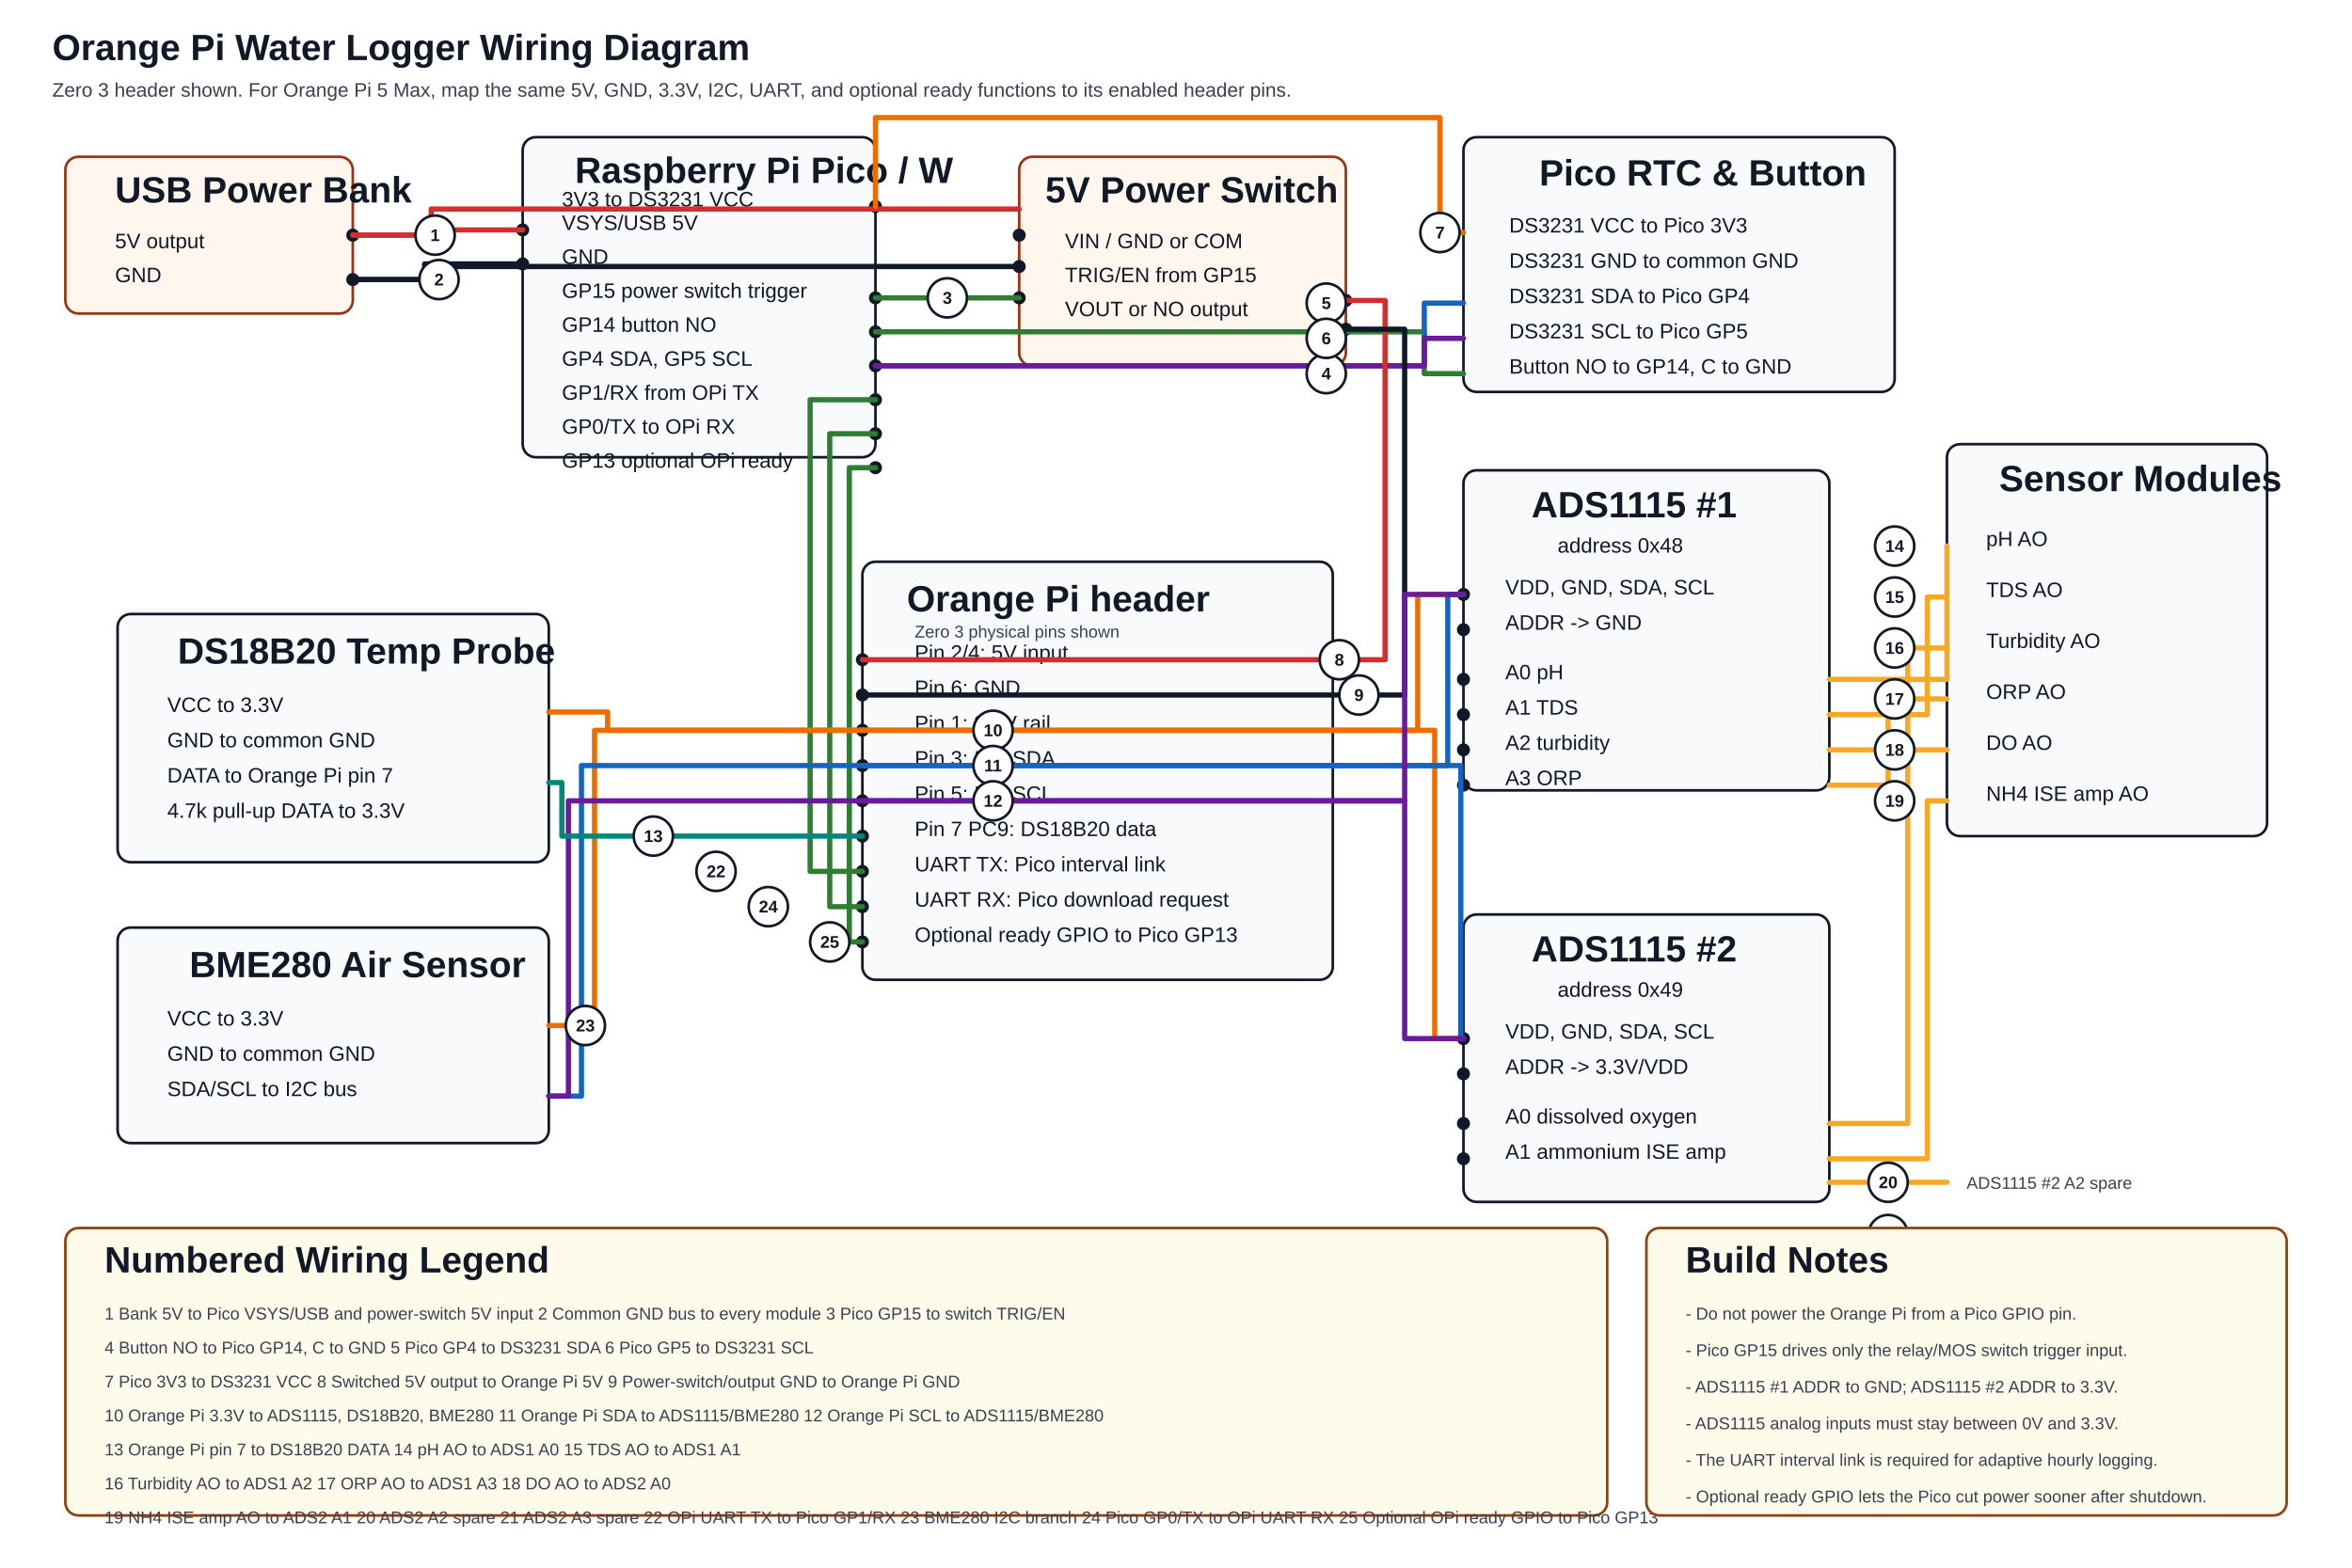
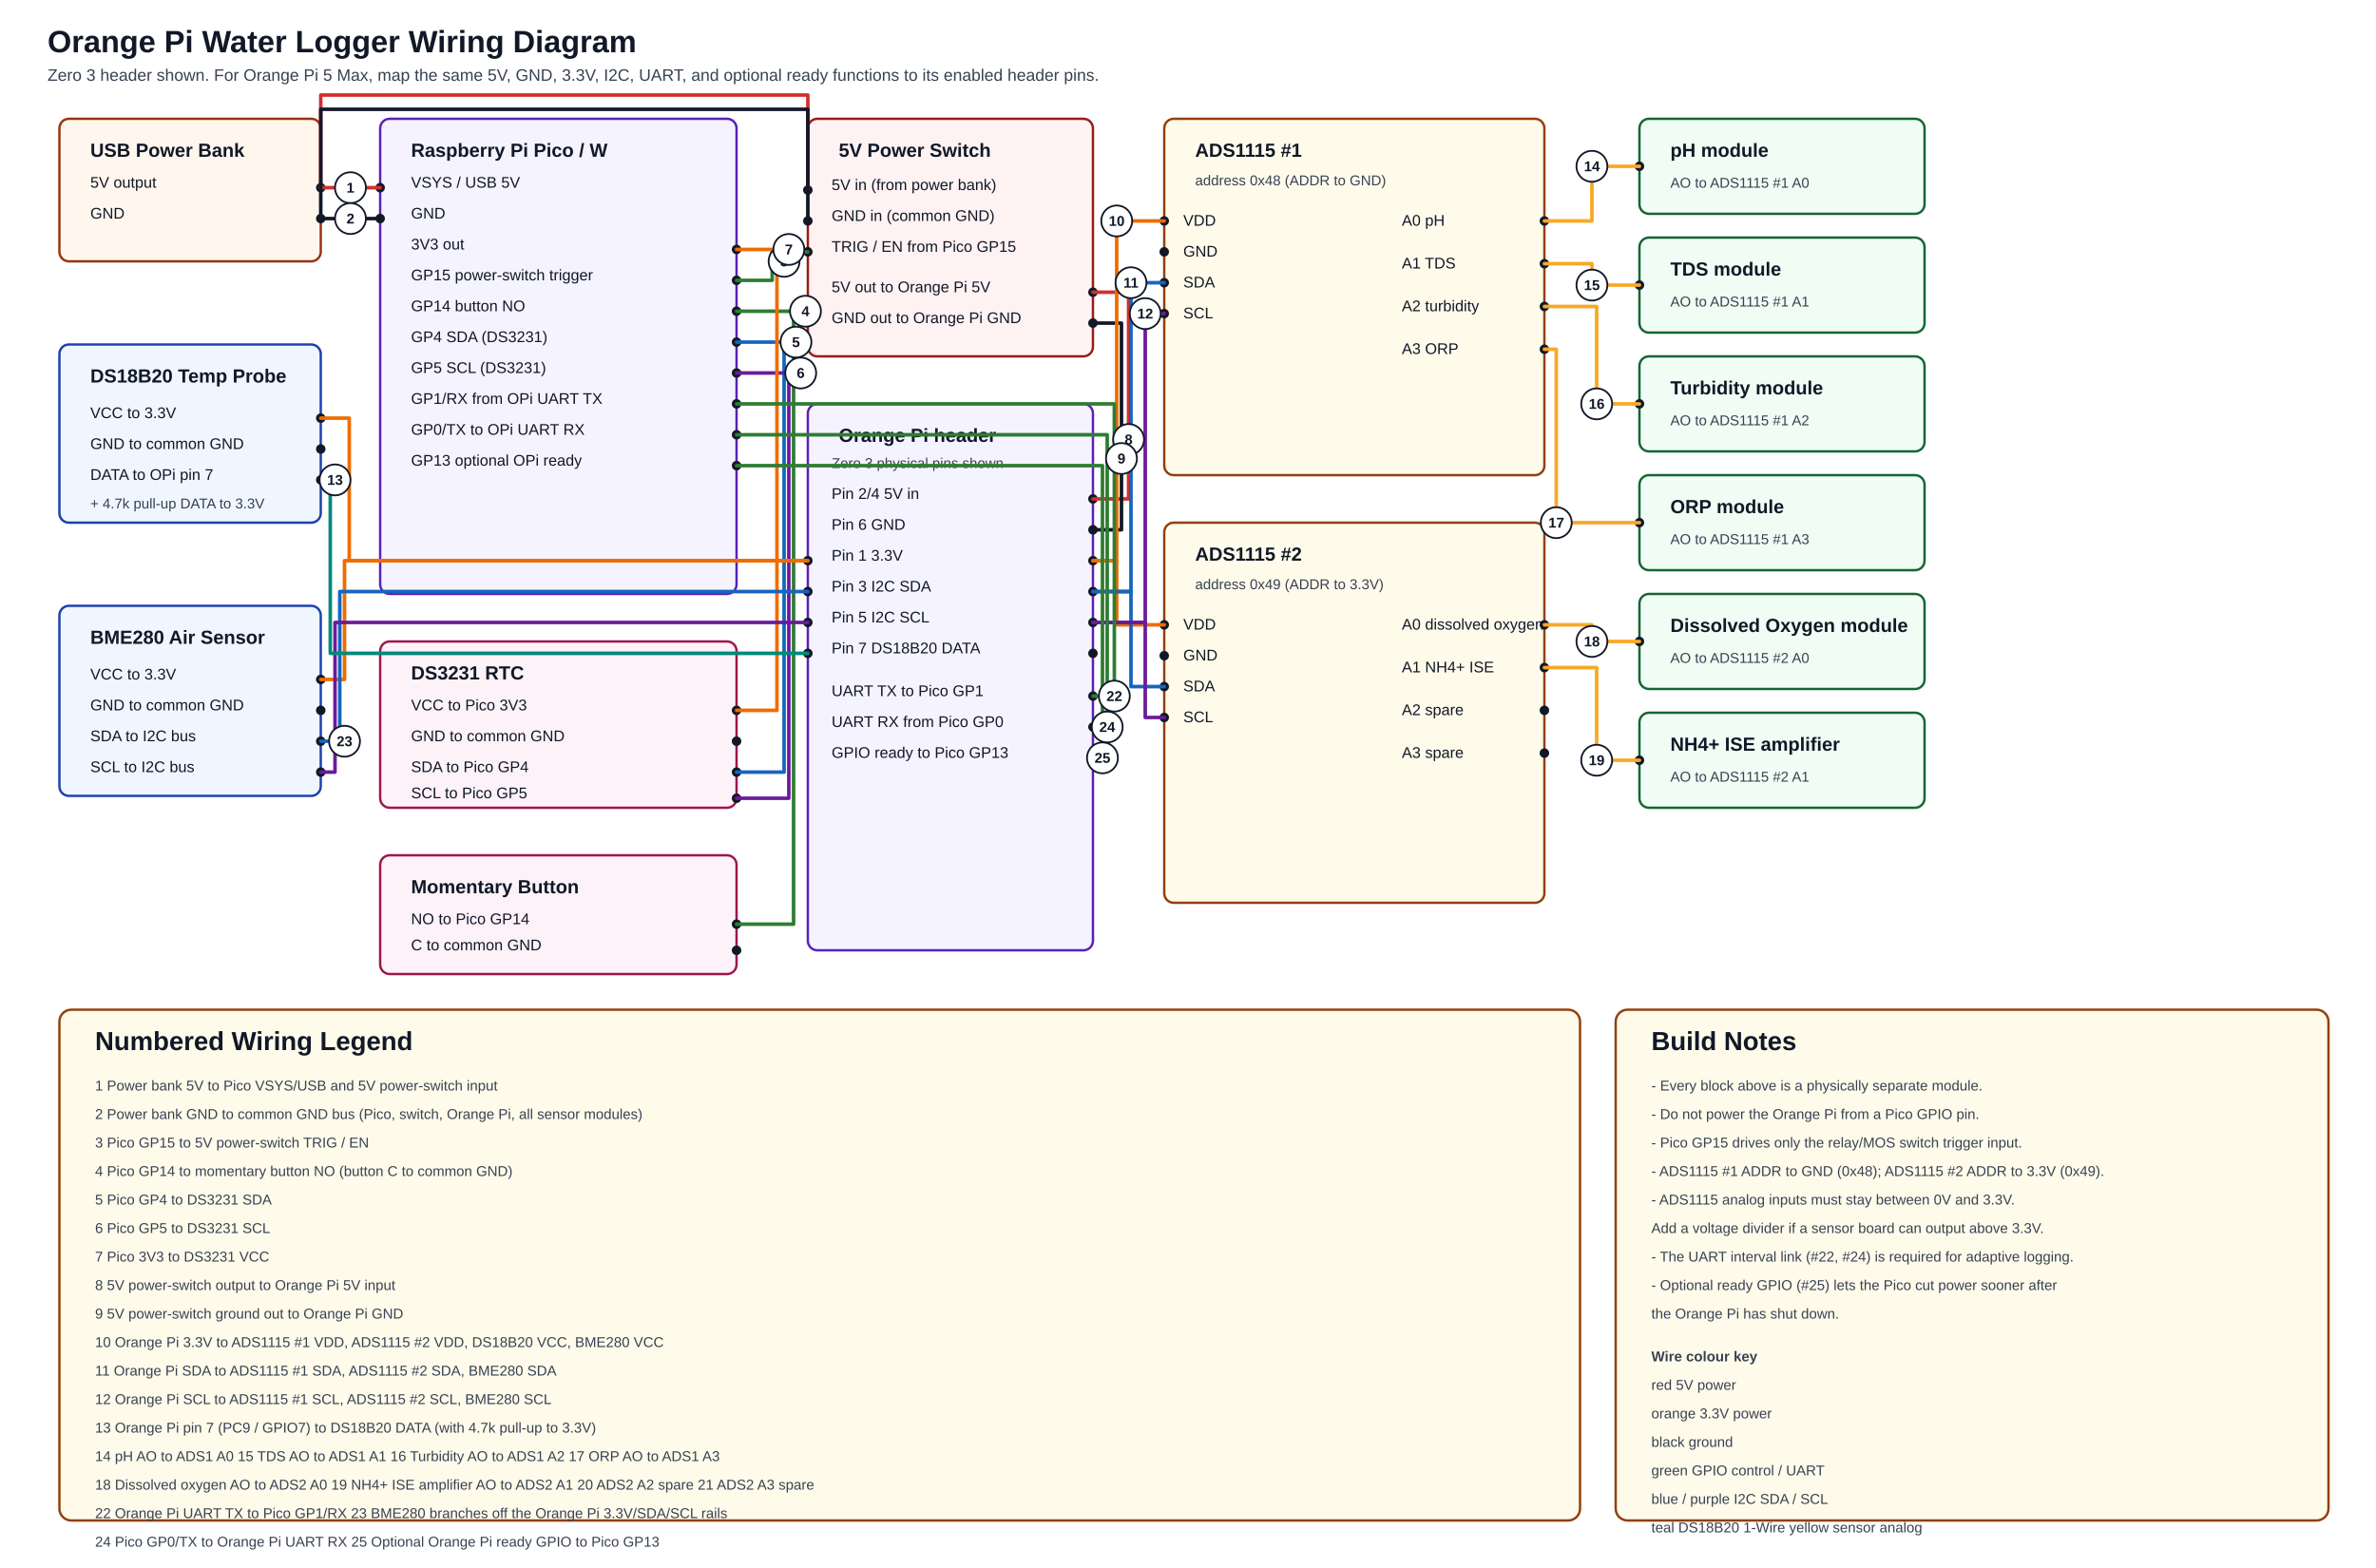
- <svg xmlns="http://www.w3.org/2000/svg" width="1800" height="1200" viewBox="0 0 1800 1200">
+ <svg xmlns="http://www.w3.org/2000/svg" width="2000" height="1320" viewBox="0 0 2000 1320">
  <defs>
    <style>
      .bg { fill: #ffffff; }
-       .title { font: 700 28px Arial, sans-serif; fill: #111827; }
-       .subtitle { font: 15px Arial, sans-serif; fill: #374151; }
-       .box { fill: #f8fafc; stroke: #111827; stroke-width: 2; rx: 10; }
-       .power { fill: #fff7ed; stroke: #9a3412; stroke-width: 2; rx: 10; }
+       .title { font: 700 26px Arial, sans-serif; fill: #111827; }
+       .subtitle { font: 14px Arial, sans-serif; fill: #374151; }
+       .boxTitle { font: 700 16px Arial, sans-serif; fill: #111827; }
+       .label { font: 13px Arial, sans-serif; fill: #111827; }
+       .small { font: 12px Arial, sans-serif; fill: #374151; }
+       .tiny { font: 11px Arial, sans-serif; fill: #374151; }
+       .power { fill: #fff7ed; stroke: #9a3412; stroke-width: 2; rx: 8; }
+       .switch { fill: #fef2f2; stroke: #991b1b; stroke-width: 2; rx: 8; }
+       .compute { fill: #f5f3ff; stroke: #5b21b6; stroke-width: 2; rx: 8; }
+       .adc { fill: #fffbeb; stroke: #92400e; stroke-width: 2; rx: 8; }
+       .sensor { fill: #f0fdf4; stroke: #166534; stroke-width: 2; rx: 8; }
+       .ctrl { fill: #fdf2f8; stroke: #9d174d; stroke-width: 2; rx: 8; }
+       .ambient { fill: #eff6ff; stroke: #1e40af; stroke-width: 2; rx: 8; }
      .note { fill: #fffbeb; stroke: #92400e; stroke-width: 2; rx: 10; }
-       .label { font: 16px Arial, sans-serif; fill: #111827; }
-       .small { font: 13px Arial, sans-serif; fill: #374151; }
-       .tiny { font: 12px Arial, sans-serif; fill: #374151; }
-       .wire { fill: none; stroke-width: 4; stroke-linecap: round; stroke-linejoin: round; }
+       .wire { fill: none; stroke-width: 3; stroke-linecap: round; stroke-linejoin: round; }
      .w5 { stroke: #d32f2f; }
      .w33 { stroke: #ef6c00; }
      .wgnd { stroke: #111827; }
      .wctrl { stroke: #2e7d32; }
      .wsda { stroke: #1565c0; }
      .wscl { stroke: #6a1b9a; }
      .wdata { stroke: #00897b; }
      .wanalog { stroke: #f9a825; }
-       .num { fill: #ffffff; stroke: #111827; stroke-width: 2; }
-       .numText { font: 700 13px Arial, sans-serif; fill: #111827; text-anchor: middle; dominant-baseline: central; }
+       .num { fill: #ffffff; stroke: #111827; stroke-width: 1.5; }
+       .numText { font: 700 12px Arial, sans-serif; fill: #111827; text-anchor: middle; dominant-baseline: central; }
      .pin { fill: #111827; }
    </style>
  </defs>
-   <rect class="bg" width="1800" height="1200" />
-   <text x="40" y="46" class="title">Orange Pi Water Logger Wiring Diagram</text>
-   <text x="40" y="74" class="subtitle">Zero 3 header shown. For Orange Pi 5 Max, map the same 5V, GND, 3.3V, I2C, UART, and optional ready functions to its enabled header pins.</text>
-   <rect x="50" y="120" width="220" height="120" class="power" />
-   <text x="88" y="155" class="title">USB Power Bank</text>
-   <text x="88" y="190" class="label">5V output</text>
-   <text x="88" y="216" class="label">GND</text>
-   <rect x="400" y="105" width="270" height="245" class="box" />
-   <text x="440" y="140" class="title">Raspberry Pi Pico / W</text>
-   <text x="430" y="158" class="label">3V3 to DS3231 VCC</text>
-   <text x="430" y="176" class="label">VSYS/USB 5V</text>
-   <text x="430" y="202" class="label">GND</text>
-   <text x="430" y="228" class="label">GP15 power switch trigger</text>
-   <text x="430" y="254" class="label">GP14 button NO</text>
-   <text x="430" y="280" class="label">GP4 SDA, GP5 SCL</text>
-   <text x="430" y="306" class="label">GP1/RX from OPi TX</text>
-   <text x="430" y="332" class="label">GP0/TX to OPi RX</text>
-   <text x="430" y="358" class="label">GP13 optional OPi ready</text>
-   <rect x="780" y="120" width="250" height="160" class="power" />
-   <text x="800" y="155" class="title">5V Power Switch</text>
-   <text x="815" y="190" class="label">VIN / GND or COM</text>
-   <text x="815" y="216" class="label">TRIG/EN from GP15</text>
-   <text x="815" y="242" class="label">VOUT or NO output</text>
-   <rect x="660" y="430" width="360" height="320" class="box" />
-   <text x="694" y="468" class="title">Orange Pi header</text>
-   <text x="700" y="488" class="small">Zero 3 physical pins shown</text>
-   <text x="700" y="505" class="label">Pin 2/4: 5V input</text>
-   <text x="700" y="532" class="label">Pin 6: GND</text>
-   <text x="700" y="559" class="label">Pin 1: 3.3V rail</text>
-   <text x="700" y="586" class="label">Pin 3: I2C SDA</text>
-   <text x="700" y="613" class="label">Pin 5: I2C SCL</text>
-   <text x="700" y="640" class="label">Pin 7 PC9: DS18B20 data</text>
-   <text x="700" y="667" class="label">UART TX: Pico interval link</text>
-   <text x="700" y="694" class="label">UART RX: Pico download request</text>
-   <text x="700" y="721" class="label">Optional ready GPIO to Pico GP13</text>
-   <rect x="1120" y="360" width="280" height="245" class="box" />
-   <text x="1172" y="396" class="title">ADS1115 #1</text>
-   <text x="1192" y="423" class="label">address 0x48</text>
-   <text x="1152" y="455" class="label">VDD, GND, SDA, SCL</text>
-   <text x="1152" y="482" class="label">ADDR -&gt; GND</text>
-   <text x="1152" y="520" class="label">A0 pH</text>
-   <text x="1152" y="547" class="label">A1 TDS</text>
-   <text x="1152" y="574" class="label">A2 turbidity</text>
-   <text x="1152" y="601" class="label">A3 ORP</text>
-   <rect x="1120" y="700" width="280" height="220" class="box" />
-   <text x="1172" y="736" class="title">ADS1115 #2</text>
-   <text x="1192" y="763" class="label">address 0x49</text>
-   <text x="1152" y="795" class="label">VDD, GND, SDA, SCL</text>
-   <text x="1152" y="822" class="label">ADDR -&gt; 3.3V/VDD</text>
-   <text x="1152" y="860" class="label">A0 dissolved oxygen</text>
-   <text x="1152" y="887" class="label">A1 ammonium ISE amp</text>
-   <rect x="90" y="470" width="330" height="190" class="box" />
-   <text x="136" y="508" class="title">DS18B20 Temp Probe</text>
-   <text x="128" y="545" class="label">VCC to 3.3V</text>
-   <text x="128" y="572" class="label">GND to common GND</text>
-   <text x="128" y="599" class="label">DATA to Orange Pi pin 7</text>
-   <text x="128" y="626" class="label">4.7k pull-up DATA to 3.3V</text>
-   <rect x="90" y="710" width="330" height="165" class="box" />
-   <text x="145" y="748" class="title">BME280 Air Sensor</text>
-   <text x="128" y="785" class="label">VCC to 3.3V</text>
-   <text x="128" y="812" class="label">GND to common GND</text>
-   <text x="128" y="839" class="label">SDA/SCL to I2C bus</text>
-   <rect x="1120" y="105" width="330" height="195" class="box" />
-   <text x="1178" y="142" class="title">Pico RTC &amp; Button</text>
-   <text x="1155" y="178" class="label">DS3231 VCC to Pico 3V3</text>
-   <text x="1155" y="205" class="label">DS3231 GND to common GND</text>
-   <text x="1155" y="232" class="label">DS3231 SDA to Pico GP4</text>
-   <text x="1155" y="259" class="label">DS3231 SCL to Pico GP5</text>
-   <text x="1155" y="286" class="label">Button NO to GP14, C to GND</text>
-   <rect x="1490" y="340" width="245" height="300" class="box" />
-   <text x="1530" y="376" class="title">Sensor Modules</text>
-   <text x="1520" y="418" class="label">pH AO</text>
-   <text x="1520" y="457" class="label">TDS AO</text>
-   <text x="1520" y="496" class="label">Turbidity AO</text>
-   <text x="1520" y="535" class="label">ORP AO</text>
-   <text x="1520" y="574" class="label">DO AO</text>
-   <text x="1520" y="613" class="label">NH4 ISE amp AO</text>
-   <circle cx="270" cy="180" r="5" class="pin" />
-   <circle cx="270" cy="214" r="5" class="pin" />
-   <circle cx="670" cy="158" r="5" class="pin" />
-   <circle cx="400" cy="176" r="5" class="pin" />
-   <circle cx="400" cy="202" r="5" class="pin" />
-   <circle cx="670" cy="228" r="5" class="pin" />
-   <circle cx="670" cy="254" r="5" class="pin" />
-   <circle cx="670" cy="280" r="5" class="pin" />
-   <circle cx="670" cy="306" r="5" class="pin" />
-   <circle cx="670" cy="332" r="5" class="pin" />
-   <circle cx="670" cy="358" r="5" class="pin" />
-   <circle cx="780" cy="180" r="5" class="pin" />
-   <circle cx="780" cy="204" r="5" class="pin" />
-   <circle cx="780" cy="228" r="5" class="pin" />
-   <circle cx="1030" cy="230" r="5" class="pin" />
-   <circle cx="1030" cy="252" r="5" class="pin" />
-   <circle cx="660" cy="505" r="5" class="pin" />
-   <circle cx="660" cy="532" r="5" class="pin" />
-   <circle cx="660" cy="559" r="5" class="pin" />
-   <circle cx="660" cy="586" r="5" class="pin" />
-   <circle cx="660" cy="613" r="5" class="pin" />
-   <circle cx="660" cy="640" r="5" class="pin" />
-   <circle cx="660" cy="667" r="5" class="pin" />
-   <circle cx="660" cy="694" r="5" class="pin" />
-   <circle cx="660" cy="721" r="5" class="pin" />
-   <circle cx="1120" cy="455" r="5" class="pin" />
-   <circle cx="1120" cy="482" r="5" class="pin" />
-   <circle cx="1120" cy="520" r="5" class="pin" />
-   <circle cx="1120" cy="547" r="5" class="pin" />
-   <circle cx="1120" cy="574" r="5" class="pin" />
-   <circle cx="1120" cy="601" r="5" class="pin" />
-   <circle cx="1120" cy="795" r="5" class="pin" />
-   <circle cx="1120" cy="822" r="5" class="pin" />
-   <circle cx="1120" cy="860" r="5" class="pin" />
-   <circle cx="1120" cy="887" r="5" class="pin" />
-   <path d="M270 180 H325 V176 H400" class="wire w5" />
-   <path d="M270 180 H330 V160 H780" class="wire w5" />
-   <path d="M270 214 H325 V202 H400" class="wire wgnd" />
-   <path d="M270 214 H330 V204 H780" class="wire wgnd" />
-   <path d="M670 228 H780" class="wire wctrl" />
-   <path d="M670 254 H1090 V286 H1120" class="wire wctrl" />
-   <path d="M670 280 H1090 V232 H1120" class="wire wsda" />
-   <path d="M670 280 H1090 V259 H1120" class="wire wscl" />
-   <path d="M670 306 H620 V667 H660" class="wire wctrl" />
-   <path d="M670 332 H635 V694 H660" class="wire wctrl" />
-   <path d="M670 358 H650 V721 H660" class="wire wctrl" />
-   <path d="M1030 230 H1060 V505 H660" class="wire w5" />
-   <path d="M1030 252 H1075 V532 H660" class="wire wgnd" />
-   <path d="M660 559 H1085 V455 H1120" class="wire w33" />
-   <path d="M660 559 H1098 V795 H1120" class="wire w33" />
-   <path d="M660 559 H465 V545 H420" class="wire w33" />
-   <path d="M660 559 H455 V785 H420" class="wire w33" />
-   <path d="M660 586 H1108 V455 H1120" class="wire wsda" />
-   <path d="M660 586 H1118 V795 H1120" class="wire wsda" />
-   <path d="M660 586 H445 V839 H420" class="wire wsda" />
-   <path d="M660 613 H1075 V455 H1120" class="wire wscl" />
-   <path d="M660 613 H1075 V795 H1120" class="wire wscl" />
-   <path d="M660 613 H435 V839 H420" class="wire wscl" />
-   <path d="M660 640 H430 V599 H420" class="wire wdata" />
-   <path d="M1400 520 H1490 V418" class="wire wanalog" />
-   <path d="M1400 547 H1475 V457 H1490" class="wire wanalog" />
-   <path d="M1400 574 H1460 V496 H1490" class="wire wanalog" />
-   <path d="M1400 601 H1445 V535 H1490" class="wire wanalog" />
-   <path d="M1400 860 H1460 V574 H1490" class="wire wanalog" />
-   <path d="M1400 887 H1475 V613 H1490" class="wire wanalog" />
-   <g>
-     <circle cx="333" cy="180" r="15" class="num" />
-     <text x="333" y="180" class="numText">1</text>
-   </g>
-   <g>
-     <circle cx="336" cy="214" r="15" class="num" />
-     <text x="336" y="214" class="numText">2</text>
-   </g>
-   <g>
-     <circle cx="725" cy="228" r="15" class="num" />
-     <text x="725" y="228" class="numText">3</text>
-   </g>
-   <g>
-     <circle cx="1015" cy="286" r="15" class="num" />
-     <text x="1015" y="286" class="numText">4</text>
-   </g>
-   <g>
-     <circle cx="1015" cy="232" r="15" class="num" />
-     <text x="1015" y="232" class="numText">5</text>
-   </g>
-   <g>
-     <circle cx="1015" cy="259" r="15" class="num" />
-     <text x="1015" y="259" class="numText">6</text>
-   </g>
-   <g>
-     <circle cx="1025" cy="505" r="15" class="num" />
-     <text x="1025" y="505" class="numText">8</text>
-   </g>
-   <g>
-     <circle cx="1040" cy="532" r="15" class="num" />
-     <text x="1040" y="532" class="numText">9</text>
-   </g>
-   <g>
-     <circle cx="760" cy="559" r="15" class="num" />
-     <text x="760" y="559" class="numText">10</text>
-   </g>
-   <g>
-     <circle cx="760" cy="586" r="15" class="num" />
-     <text x="760" y="586" class="numText">11</text>
-   </g>
-   <g>
-     <circle cx="760" cy="613" r="15" class="num" />
-     <text x="760" y="613" class="numText">12</text>
-   </g>
-   <g>
-     <circle cx="500" cy="640" r="15" class="num" />
-     <text x="500" y="640" class="numText">13</text>
-   </g>
-   <g>
-     <circle cx="1450" cy="418" r="15" class="num" />
-     <text x="1450" y="418" class="numText">14</text>
-   </g>
-   <g>
-     <circle cx="1450" cy="457" r="15" class="num" />
-     <text x="1450" y="457" class="numText">15</text>
-   </g>
-   <g>
-     <circle cx="1450" cy="496" r="15" class="num" />
-     <text x="1450" y="496" class="numText">16</text>
-   </g>
-   <g>
-     <circle cx="1450" cy="535" r="15" class="num" />
-     <text x="1450" y="535" class="numText">17</text>
-   </g>
-   <g>
-     <circle cx="1450" cy="574" r="15" class="num" />
-     <text x="1450" y="574" class="numText">18</text>
-   </g>
-   <g>
-     <circle cx="1450" cy="613" r="15" class="num" />
-     <text x="1450" y="613" class="numText">19</text>
-   </g>
-   <g>
-     <circle cx="548" cy="667" r="15" class="num" />
-     <text x="548" y="667" class="numText">22</text>
-   </g>
-   <g>
-     <circle cx="448" cy="785" r="15" class="num" />
-     <text x="448" y="785" class="numText">23</text>
-   </g>
-   <g>
-     <circle cx="588" cy="694" r="15" class="num" />
-     <text x="588" y="694" class="numText">24</text>
-   </g>
-   <g>
-     <circle cx="635" cy="721" r="15" class="num" />
-     <text x="635" y="721" class="numText">25</text>
-   </g>
-   <path d="M670 158 V90 H1102 V178 H1120" class="wire w33" />
-   <g>
-     <circle cx="1102" cy="178" r="15" class="num" />
-     <text x="1102" y="178" class="numText">7</text>
-   </g>
-   <line x1="1400" y1="905" x2="1490" y2="905" class="wire wanalog" />
-   <g>
-     <circle cx="1445" cy="905" r="15" class="num" />
-     <text x="1445" y="905" class="numText">20</text>
-   </g>
-   <text x="1505" y="910" class="small">ADS1115 #2 A2 spare</text>
-   <line x1="1400" y1="945" x2="1490" y2="945" class="wire wanalog" />
-   <g>
-     <circle cx="1445" cy="945" r="15" class="num" />
-     <text x="1445" y="945" class="numText">21</text>
-   </g>
-   <text x="1505" y="950" class="small">ADS1115 #2 A3 spare</text>
-   <rect x="50" y="940" width="1180" height="220" class="note" />
-   <text x="80" y="974" class="title">Numbered Wiring Legend</text>
-   <text x="80" y="1010" class="small">1  Bank 5V to Pico VSYS/USB and power-switch 5V input     2  Common GND bus to every module     3  Pico GP15 to switch TRIG/EN</text>
-   <text x="80" y="1036" class="small">4  Button NO to Pico GP14, C to GND               5  Pico GP4 to DS3231 SDA             6  Pico GP5 to DS3231 SCL</text>
-   <text x="80" y="1062" class="small">7  Pico 3V3 to DS3231 VCC                          8  Switched 5V output to Orange Pi 5V  9  Power-switch/output GND to Orange Pi GND</text>
-   <text x="80" y="1088" class="small">10 Orange Pi 3.3V to ADS1115, DS18B20, BME280      11 Orange Pi SDA to ADS1115/BME280    12 Orange Pi SCL to ADS1115/BME280</text>
-   <text x="80" y="1114" class="small">13 Orange Pi pin 7 to DS18B20 DATA                 14 pH AO to ADS1 A0                   15 TDS AO to ADS1 A1</text>
-   <text x="80" y="1140" class="small">16 Turbidity AO to ADS1 A2                         17 ORP AO to ADS1 A3                  18 DO AO to ADS2 A0</text>
-   <text x="80" y="1166" class="small">19 NH4 ISE amp AO to ADS2 A1       20 ADS2 A2 spare       21 ADS2 A3 spare       22 OPi UART TX to Pico GP1/RX       23 BME280 I2C branch       24 Pico GP0/TX to OPi UART RX       25 Optional OPi ready GPIO to Pico GP13</text>
-   <rect x="1260" y="940" width="490" height="220" class="note" />
-   <text x="1290" y="974" class="title">Build Notes</text>
-   <text x="1290" y="1010" class="small">- Do not power the Orange Pi from a Pico GPIO pin.</text>
-   <text x="1290" y="1038" class="small">- Pico GP15 drives only the relay/MOS switch trigger input.</text>
-   <text x="1290" y="1066" class="small">- ADS1115 #1 ADDR to GND; ADS1115 #2 ADDR to 3.3V.</text>
-   <text x="1290" y="1094" class="small">- ADS1115 analog inputs must stay between 0V and 3.3V.</text>
-   <text x="1290" y="1122" class="small">- The UART interval link is required for adaptive hourly logging.</text>
-   <text x="1290" y="1150" class="small">- Optional ready GPIO lets the Pico cut power sooner after shutdown.</text>
+   <rect class="bg" width="2000" height="1320" />
+   <text x="40" y="44" class="title">Orange Pi Water Logger Wiring Diagram</text>
+   <text x="40" y="68" class="subtitle">Zero 3 header shown. For Orange Pi 5 Max, map the same 5V, GND, 3.3V, I2C, UART, and optional ready functions to its enabled header pins.</text>
+   <rect x="50" y="100" width="220" height="120" class="power" />
+   <text x="76" y="132" class="boxTitle">USB Power Bank</text>
+   <text x="76" y="158" class="label">5V output</text>
+   <text x="76" y="184" class="label">GND</text>
+   <rect x="50" y="290" width="220" height="150" class="ambient" />
+   <text x="76" y="322" class="boxTitle">DS18B20 Temp Probe</text>
+   <text x="76" y="352" class="label">VCC to 3.3V</text>
+   <text x="76" y="378" class="label">GND to common GND</text>
+   <text x="76" y="404" class="label">DATA to OPi pin 7</text>
+   <text x="76" y="428" class="small">+ 4.7k pull-up DATA to 3.3V</text>
+   <rect x="50" y="510" width="220" height="160" class="ambient" />
+   <text x="76" y="542" class="boxTitle">BME280 Air Sensor</text>
+   <text x="76" y="572" class="label">VCC to 3.3V</text>
+   <text x="76" y="598" class="label">GND to common GND</text>
+   <text x="76" y="624" class="label">SDA to I2C bus</text>
+   <text x="76" y="650" class="label">SCL to I2C bus</text>
+   <rect x="320" y="100" width="300" height="400" class="compute" />
+   <text x="346" y="132" class="boxTitle">Raspberry Pi Pico / W</text>
+   <text x="346" y="158" class="label">VSYS / USB 5V</text>
+   <text x="346" y="184" class="label">GND</text>
+   <text x="346" y="210" class="label">3V3 out</text>
+   <text x="346" y="236" class="label">GP15  power-switch trigger</text>
+   <text x="346" y="262" class="label">GP14  button NO</text>
+   <text x="346" y="288" class="label">GP4   SDA (DS3231)</text>
+   <text x="346" y="314" class="label">GP5   SCL (DS3231)</text>
+   <text x="346" y="340" class="label">GP1/RX from OPi UART TX</text>
+   <text x="346" y="366" class="label">GP0/TX to OPi UART RX</text>
+   <text x="346" y="392" class="label">GP13  optional OPi ready</text>
+   <rect x="320" y="540" width="300" height="140" class="ctrl" />
+   <text x="346" y="572" class="boxTitle">DS3231 RTC</text>
+   <text x="346" y="598" class="label">VCC to Pico 3V3</text>
+   <text x="346" y="624" class="label">GND to common GND</text>
+   <text x="346" y="650" class="label">SDA to Pico GP4</text>
+   <text x="346" y="672" class="label">SCL to Pico GP5</text>
+   <rect x="320" y="720" width="300" height="100" class="ctrl" />
+   <text x="346" y="752" class="boxTitle">Momentary Button</text>
+   <text x="346" y="778" class="label">NO to Pico GP14</text>
+   <text x="346" y="800" class="label">C  to common GND</text>
+   <rect x="680" y="100" width="240" height="200" class="switch" />
+   <text x="706" y="132" class="boxTitle">5V Power Switch</text>
+   <text x="700" y="160" class="label">5V in  (from power bank)</text>
+   <text x="700" y="186" class="label">GND in (common GND)</text>
+   <text x="700" y="212" class="label">TRIG / EN  from Pico GP15</text>
+   <text x="700" y="246" class="label">5V out  to Orange Pi 5V</text>
+   <text x="700" y="272" class="label">GND out to Orange Pi GND</text>
+   <rect x="680" y="340" width="240" height="460" class="compute" />
+   <text x="706" y="372" class="boxTitle">Orange Pi header</text>
+   <text x="700" y="394" class="small">Zero 3 physical pins shown</text>
+   <text x="700" y="420" class="label">Pin 2/4  5V in</text>
+   <text x="700" y="446" class="label">Pin 6    GND</text>
+   <text x="700" y="472" class="label">Pin 1    3.3V</text>
+   <text x="700" y="498" class="label">Pin 3    I2C SDA</text>
+   <text x="700" y="524" class="label">Pin 5    I2C SCL</text>
+   <text x="700" y="550" class="label">Pin 7    DS18B20 DATA</text>
+   <text x="700" y="586" class="label">UART TX  to Pico GP1</text>
+   <text x="700" y="612" class="label">UART RX  from Pico GP0</text>
+   <text x="700" y="638" class="label">GPIO ready to Pico GP13</text>
+   <rect x="980" y="100" width="320" height="300" class="adc" />
+   <text x="1006" y="132" class="boxTitle">ADS1115 #1</text>
+   <text x="1006" y="156" class="small">address 0x48 (ADDR to GND)</text>
+   <text x="996" y="190" class="label">VDD</text>
+   <text x="996" y="216" class="label">GND</text>
+   <text x="996" y="242" class="label">SDA</text>
+   <text x="996" y="268" class="label">SCL</text>
+   <text x="1180" y="190" class="label">A0  pH</text>
+   <text x="1180" y="226" class="label">A1  TDS</text>
+   <text x="1180" y="262" class="label">A2  turbidity</text>
+   <text x="1180" y="298" class="label">A3  ORP</text>
+   <rect x="980" y="440" width="320" height="320" class="adc" />
+   <text x="1006" y="472" class="boxTitle">ADS1115 #2</text>
+   <text x="1006" y="496" class="small">address 0x49 (ADDR to 3.3V)</text>
+   <text x="996" y="530" class="label">VDD</text>
+   <text x="996" y="556" class="label">GND</text>
+   <text x="996" y="582" class="label">SDA</text>
+   <text x="996" y="608" class="label">SCL</text>
+   <text x="1180" y="530" class="label">A0  dissolved oxygen</text>
+   <text x="1180" y="566" class="label">A1  NH4+ ISE</text>
+   <text x="1180" y="602" class="label">A2  spare</text>
+   <text x="1180" y="638" class="label">A3  spare</text>
+   <rect x="1380" y="100" width="240" height="80" class="sensor" />
+   <text x="1406" y="132" class="boxTitle">pH module</text>
+   <text x="1406" y="158" class="small">AO to ADS1115 #1 A0</text>
+   <rect x="1380" y="200" width="240" height="80" class="sensor" />
+   <text x="1406" y="232" class="boxTitle">TDS module</text>
+   <text x="1406" y="258" class="small">AO to ADS1115 #1 A1</text>
+   <rect x="1380" y="300" width="240" height="80" class="sensor" />
+   <text x="1406" y="332" class="boxTitle">Turbidity module</text>
+   <text x="1406" y="358" class="small">AO to ADS1115 #1 A2</text>
+   <rect x="1380" y="400" width="240" height="80" class="sensor" />
+   <text x="1406" y="432" class="boxTitle">ORP module</text>
+   <text x="1406" y="458" class="small">AO to ADS1115 #1 A3</text>
+   <rect x="1380" y="500" width="240" height="80" class="sensor" />
+   <text x="1406" y="532" class="boxTitle">Dissolved Oxygen module</text>
+   <text x="1406" y="558" class="small">AO to ADS1115 #2 A0</text>
+   <rect x="1380" y="600" width="240" height="80" class="sensor" />
+   <text x="1406" y="632" class="boxTitle">NH4+ ISE amplifier</text>
+   <text x="1406" y="658" class="small">AO to ADS1115 #2 A1</text>
+   <circle cx="270" cy="158" r="4" class="pin" />
+   <circle cx="270" cy="184" r="4" class="pin" />
+   <circle cx="270" cy="352" r="4" class="pin" />
+   <circle cx="270" cy="378" r="4" class="pin" />
+   <circle cx="270" cy="404" r="4" class="pin" />
+   <circle cx="270" cy="572" r="4" class="pin" />
+   <circle cx="270" cy="598" r="4" class="pin" />
+   <circle cx="270" cy="624" r="4" class="pin" />
+   <circle cx="270" cy="650" r="4" class="pin" />
+   <circle cx="320" cy="158" r="4" class="pin" />
+   <circle cx="320" cy="184" r="4" class="pin" />
+   <circle cx="620" cy="210" r="4" class="pin" />
+   <circle cx="620" cy="236" r="4" class="pin" />
+   <circle cx="620" cy="262" r="4" class="pin" />
+   <circle cx="620" cy="288" r="4" class="pin" />
+   <circle cx="620" cy="314" r="4" class="pin" />
+   <circle cx="620" cy="340" r="4" class="pin" />
+   <circle cx="620" cy="366" r="4" class="pin" />
+   <circle cx="620" cy="392" r="4" class="pin" />
+   <circle cx="620" cy="598" r="4" class="pin" />
+   <circle cx="620" cy="624" r="4" class="pin" />
+   <circle cx="620" cy="650" r="4" class="pin" />
+   <circle cx="620" cy="672" r="4" class="pin" />
+   <circle cx="620" cy="778" r="4" class="pin" />
+   <circle cx="620" cy="800" r="4" class="pin" />
+   <circle cx="680" cy="160" r="4" class="pin" />
+   <circle cx="680" cy="186" r="4" class="pin" />
+   <circle cx="680" cy="212" r="4" class="pin" />
+   <circle cx="920" cy="246" r="4" class="pin" />
+   <circle cx="920" cy="272" r="4" class="pin" />
+   <circle cx="920" cy="420" r="4" class="pin" />
+   <circle cx="920" cy="446" r="4" class="pin" />
+   <circle cx="920" cy="472" r="4" class="pin" />
+   <circle cx="920" cy="498" r="4" class="pin" />
+   <circle cx="920" cy="524" r="4" class="pin" />
+   <circle cx="920" cy="550" r="4" class="pin" />
+   <circle cx="920" cy="586" r="4" class="pin" />
+   <circle cx="920" cy="612" r="4" class="pin" />
+   <circle cx="920" cy="638" r="4" class="pin" />
+   <circle cx="680" cy="472" r="4" class="pin" />
+   <circle cx="680" cy="498" r="4" class="pin" />
+   <circle cx="680" cy="524" r="4" class="pin" />
+   <circle cx="680" cy="550" r="4" class="pin" />
+   <circle cx="980" cy="186" r="4" class="pin" />
+   <circle cx="980" cy="212" r="4" class="pin" />
+   <circle cx="980" cy="238" r="4" class="pin" />
+   <circle cx="980" cy="264" r="4" class="pin" />
+   <circle cx="1300" cy="186" r="4" class="pin" />
+   <circle cx="1300" cy="222" r="4" class="pin" />
+   <circle cx="1300" cy="258" r="4" class="pin" />
+   <circle cx="1300" cy="294" r="4" class="pin" />
+   <circle cx="980" cy="526" r="4" class="pin" />
+   <circle cx="980" cy="552" r="4" class="pin" />
+   <circle cx="980" cy="578" r="4" class="pin" />
+   <circle cx="980" cy="604" r="4" class="pin" />
+   <circle cx="1300" cy="526" r="4" class="pin" />
+   <circle cx="1300" cy="562" r="4" class="pin" />
+   <circle cx="1300" cy="598" r="4" class="pin" />
+   <circle cx="1300" cy="634" r="4" class="pin" />
+   <circle cx="1380" cy="140" r="4" class="pin" />
+   <circle cx="1380" cy="240" r="4" class="pin" />
+   <circle cx="1380" cy="340" r="4" class="pin" />
+   <circle cx="1380" cy="440" r="4" class="pin" />
+   <circle cx="1380" cy="540" r="4" class="pin" />
+   <circle cx="1380" cy="640" r="4" class="pin" />
+   <path d="M270 158 H320" class="wire w5" />
+   <path d="M270 158 V80 H680 V160" class="wire w5" />
+   <path d="M270 184 H320" class="wire wgnd" />
+   <path d="M270 184 V92 H680 V186" class="wire wgnd" />
+   <path d="M620 236 H650 V212 H680" class="wire wctrl" />
+   <path d="M620 262 H668 V778 H620" class="wire wctrl" />
+   <path d="M620 288 H660 V650 H620" class="wire wsda" />
+   <path d="M620 314 H664 V672 H620" class="wire wscl" />
+   <path d="M620 210 H654 V598 H620" class="wire w33" />
+   <path d="M920 246 H950 V420 H920" class="wire w5" />
+   <path d="M920 272 H944 V446 H920" class="wire wgnd" />
+   <path d="M920 472 H940 V186 H980" class="wire w33" />
+   <path d="M920 472 H940 V526 H980" class="wire w33" />
+   <path d="M680 472 H294 V352 H270" class="wire w33" />
+   <path d="M680 472 H290 V572 H270" class="wire w33" />
+   <path d="M920 498 H952 V238 H980" class="wire wsda" />
+   <path d="M920 498 H952 V578 H980" class="wire wsda" />
+   <path d="M680 498 H286 V624 H270" class="wire wsda" />
+   <path d="M920 524 H964 V264 H980" class="wire wscl" />
+   <path d="M920 524 H964 V604 H980" class="wire wscl" />
+   <path d="M680 524 H282 V650 H270" class="wire wscl" />
+   <path d="M680 550 H278 V404 H270" class="wire wdata" />
+   <path d="M1300 186 H1340 V140 H1380" class="wire wanalog" />
+   <path d="M1300 222 H1340 V240 H1380" class="wire wanalog" />
+   <path d="M1300 258 H1344 V340 H1380" class="wire wanalog" />
+   <path d="M1300 294 H1310 V440 H1380" class="wire wanalog" />
+   <path d="M1300 526 H1340 V540 H1380" class="wire wanalog" />
+   <path d="M1300 562 H1344 V640 H1380" class="wire wanalog" />
+   <path d="M920 586 H938 V340 H620" class="wire wctrl" />
+   <path d="M620 366 H932 V612 H920" class="wire wctrl" />
+   <path d="M920 638 H928 V392 H620" class="wire wctrl" />
+   <g>
+     <circle cx="295" cy="158" r="13" class="num" />
+     <text x="295" y="158" class="numText">1</text>
+   </g>
+   <g>
+     <circle cx="295" cy="184" r="13" class="num" />
+     <text x="295" y="184" class="numText">2</text>
+   </g>
+   <g>
+     <circle cx="660" cy="220" r="13" class="num" />
+     <text x="660" y="220" class="numText">3</text>
+   </g>
+   <g>
+     <circle cx="678" cy="262" r="13" class="num" />
+     <text x="678" y="262" class="numText">4</text>
+   </g>
+   <g>
+     <circle cx="670" cy="288" r="13" class="num" />
+     <text x="670" y="288" class="numText">5</text>
+   </g>
+   <g>
+     <circle cx="674" cy="314" r="13" class="num" />
+     <text x="674" y="314" class="numText">6</text>
+   </g>
+   <g>
+     <circle cx="664" cy="210" r="13" class="num" />
+     <text x="664" y="210" class="numText">7</text>
+   </g>
+   <g>
+     <circle cx="950" cy="370" r="13" class="num" />
+     <text x="950" y="370" class="numText">8</text>
+   </g>
+   <g>
+     <circle cx="944" cy="386" r="13" class="num" />
+     <text x="944" y="386" class="numText">9</text>
+   </g>
+   <g>
+     <circle cx="940" cy="186" r="13" class="num" />
+     <text x="940" y="186" class="numText">10</text>
+   </g>
+   <g>
+     <circle cx="952" cy="238" r="13" class="num" />
+     <text x="952" y="238" class="numText">11</text>
+   </g>
+   <g>
+     <circle cx="964" cy="264" r="13" class="num" />
+     <text x="964" y="264" class="numText">12</text>
+   </g>
+   <g>
+     <circle cx="282" cy="404" r="13" class="num" />
+     <text x="282" y="404" class="numText">13</text>
+   </g>
+   <g>
+     <circle cx="1340" cy="140" r="13" class="num" />
+     <text x="1340" y="140" class="numText">14</text>
+   </g>
+   <g>
+     <circle cx="1340" cy="240" r="13" class="num" />
+     <text x="1340" y="240" class="numText">15</text>
+   </g>
+   <g>
+     <circle cx="1344" cy="340" r="13" class="num" />
+     <text x="1344" y="340" class="numText">16</text>
+   </g>
+   <g>
+     <circle cx="1310" cy="440" r="13" class="num" />
+     <text x="1310" y="440" class="numText">17</text>
+   </g>
+   <g>
+     <circle cx="1340" cy="540" r="13" class="num" />
+     <text x="1340" y="540" class="numText">18</text>
+   </g>
+   <g>
+     <circle cx="1344" cy="640" r="13" class="num" />
+     <text x="1344" y="640" class="numText">19</text>
+   </g>
+   <g>
+     <circle cx="938" cy="586" r="13" class="num" />
+     <text x="938" y="586" class="numText">22</text>
+   </g>
+   <g>
+     <circle cx="290" cy="624" r="13" class="num" />
+     <text x="290" y="624" class="numText">23</text>
+   </g>
+   <g>
+     <circle cx="932" cy="612" r="13" class="num" />
+     <text x="932" y="612" class="numText">24</text>
+   </g>
+   <g>
+     <circle cx="928" cy="638" r="13" class="num" />
+     <text x="928" y="638" class="numText">25</text>
+   </g>
+   <rect x="50" y="850" width="1280" height="430" class="note" />
+   <text x="80" y="884" class="title" style="font-size:22px">Numbered Wiring Legend</text>
+   <text x="80" y="918" class="small">1   Power bank 5V to Pico VSYS/USB and 5V power-switch input</text>
+   <text x="80" y="942" class="small">2   Power bank GND to common GND bus (Pico, switch, Orange Pi, all sensor modules)</text>
+   <text x="80" y="966" class="small">3   Pico GP15 to 5V power-switch TRIG / EN</text>
+   <text x="80" y="990" class="small">4   Pico GP14 to momentary button NO (button C to common GND)</text>
+   <text x="80" y="1014" class="small">5   Pico GP4 to DS3231 SDA</text>
+   <text x="80" y="1038" class="small">6   Pico GP5 to DS3231 SCL</text>
+   <text x="80" y="1062" class="small">7   Pico 3V3 to DS3231 VCC</text>
+   <text x="80" y="1086" class="small">8   5V power-switch output to Orange Pi 5V input</text>
+   <text x="80" y="1110" class="small">9   5V power-switch ground out to Orange Pi GND</text>
+   <text x="80" y="1134" class="small">10  Orange Pi 3.3V to ADS1115 #1 VDD, ADS1115 #2 VDD, DS18B20 VCC, BME280 VCC</text>
+   <text x="80" y="1158" class="small">11  Orange Pi SDA to ADS1115 #1 SDA, ADS1115 #2 SDA, BME280 SDA</text>
+   <text x="80" y="1182" class="small">12  Orange Pi SCL to ADS1115 #1 SCL, ADS1115 #2 SCL, BME280 SCL</text>
+   <text x="80" y="1206" class="small">13  Orange Pi pin 7 (PC9 / GPIO7) to DS18B20 DATA (with 4.7k pull-up to 3.3V)</text>
+   <text x="80" y="1230" class="small">14  pH AO to ADS1 A0     15  TDS AO to ADS1 A1     16  Turbidity AO to ADS1 A2     17  ORP AO to ADS1 A3</text>
+   <text x="80" y="1254" class="small">18  Dissolved oxygen AO to ADS2 A0     19  NH4+ ISE amplifier AO to ADS2 A1     20  ADS2 A2 spare     21  ADS2 A3 spare</text>
+   <text x="80" y="1278" class="small">22  Orange Pi UART TX to Pico GP1/RX     23  BME280 branches off the Orange Pi 3.3V/SDA/SCL rails</text>
+   <text x="80" y="1302" class="small">24  Pico GP0/TX to Orange Pi UART RX       25  Optional Orange Pi ready GPIO to Pico GP13</text>
+   <rect x="1360" y="850" width="600" height="430" class="note" />
+   <text x="1390" y="884" class="title" style="font-size:22px">Build Notes</text>
+   <text x="1390" y="918" class="small">- Every block above is a physically separate module.</text>
+   <text x="1390" y="942" class="small">- Do not power the Orange Pi from a Pico GPIO pin.</text>
+   <text x="1390" y="966" class="small">- Pico GP15 drives only the relay/MOS switch trigger input.</text>
+   <text x="1390" y="990" class="small">- ADS1115 #1 ADDR to GND (0x48); ADS1115 #2 ADDR to 3.3V (0x49).</text>
+   <text x="1390" y="1014" class="small">- ADS1115 analog inputs must stay between 0V and 3.3V.</text>
+   <text x="1390" y="1038" class="small">  Add a voltage divider if a sensor board can output above 3.3V.</text>
+   <text x="1390" y="1062" class="small">- The UART interval link (#22, #24) is required for adaptive logging.</text>
+   <text x="1390" y="1086" class="small">- Optional ready GPIO (#25) lets the Pico cut power sooner after</text>
+   <text x="1390" y="1110" class="small">  the Orange Pi has shut down.</text>
+   <text x="1390" y="1146" class="small" style="font-weight:700">Wire colour key</text>
+   <text x="1390" y="1170" class="small">red       5V power</text>
+   <text x="1390" y="1194" class="small">orange    3.3V power</text>
+   <text x="1390" y="1218" class="small">black     ground</text>
+   <text x="1390" y="1242" class="small">green     GPIO control / UART</text>
+   <text x="1390" y="1266" class="small">blue / purple   I2C SDA / SCL</text>
+   <text x="1390" y="1290" class="small">teal      DS18B20 1-Wire   yellow   sensor analog</text>
</svg>
